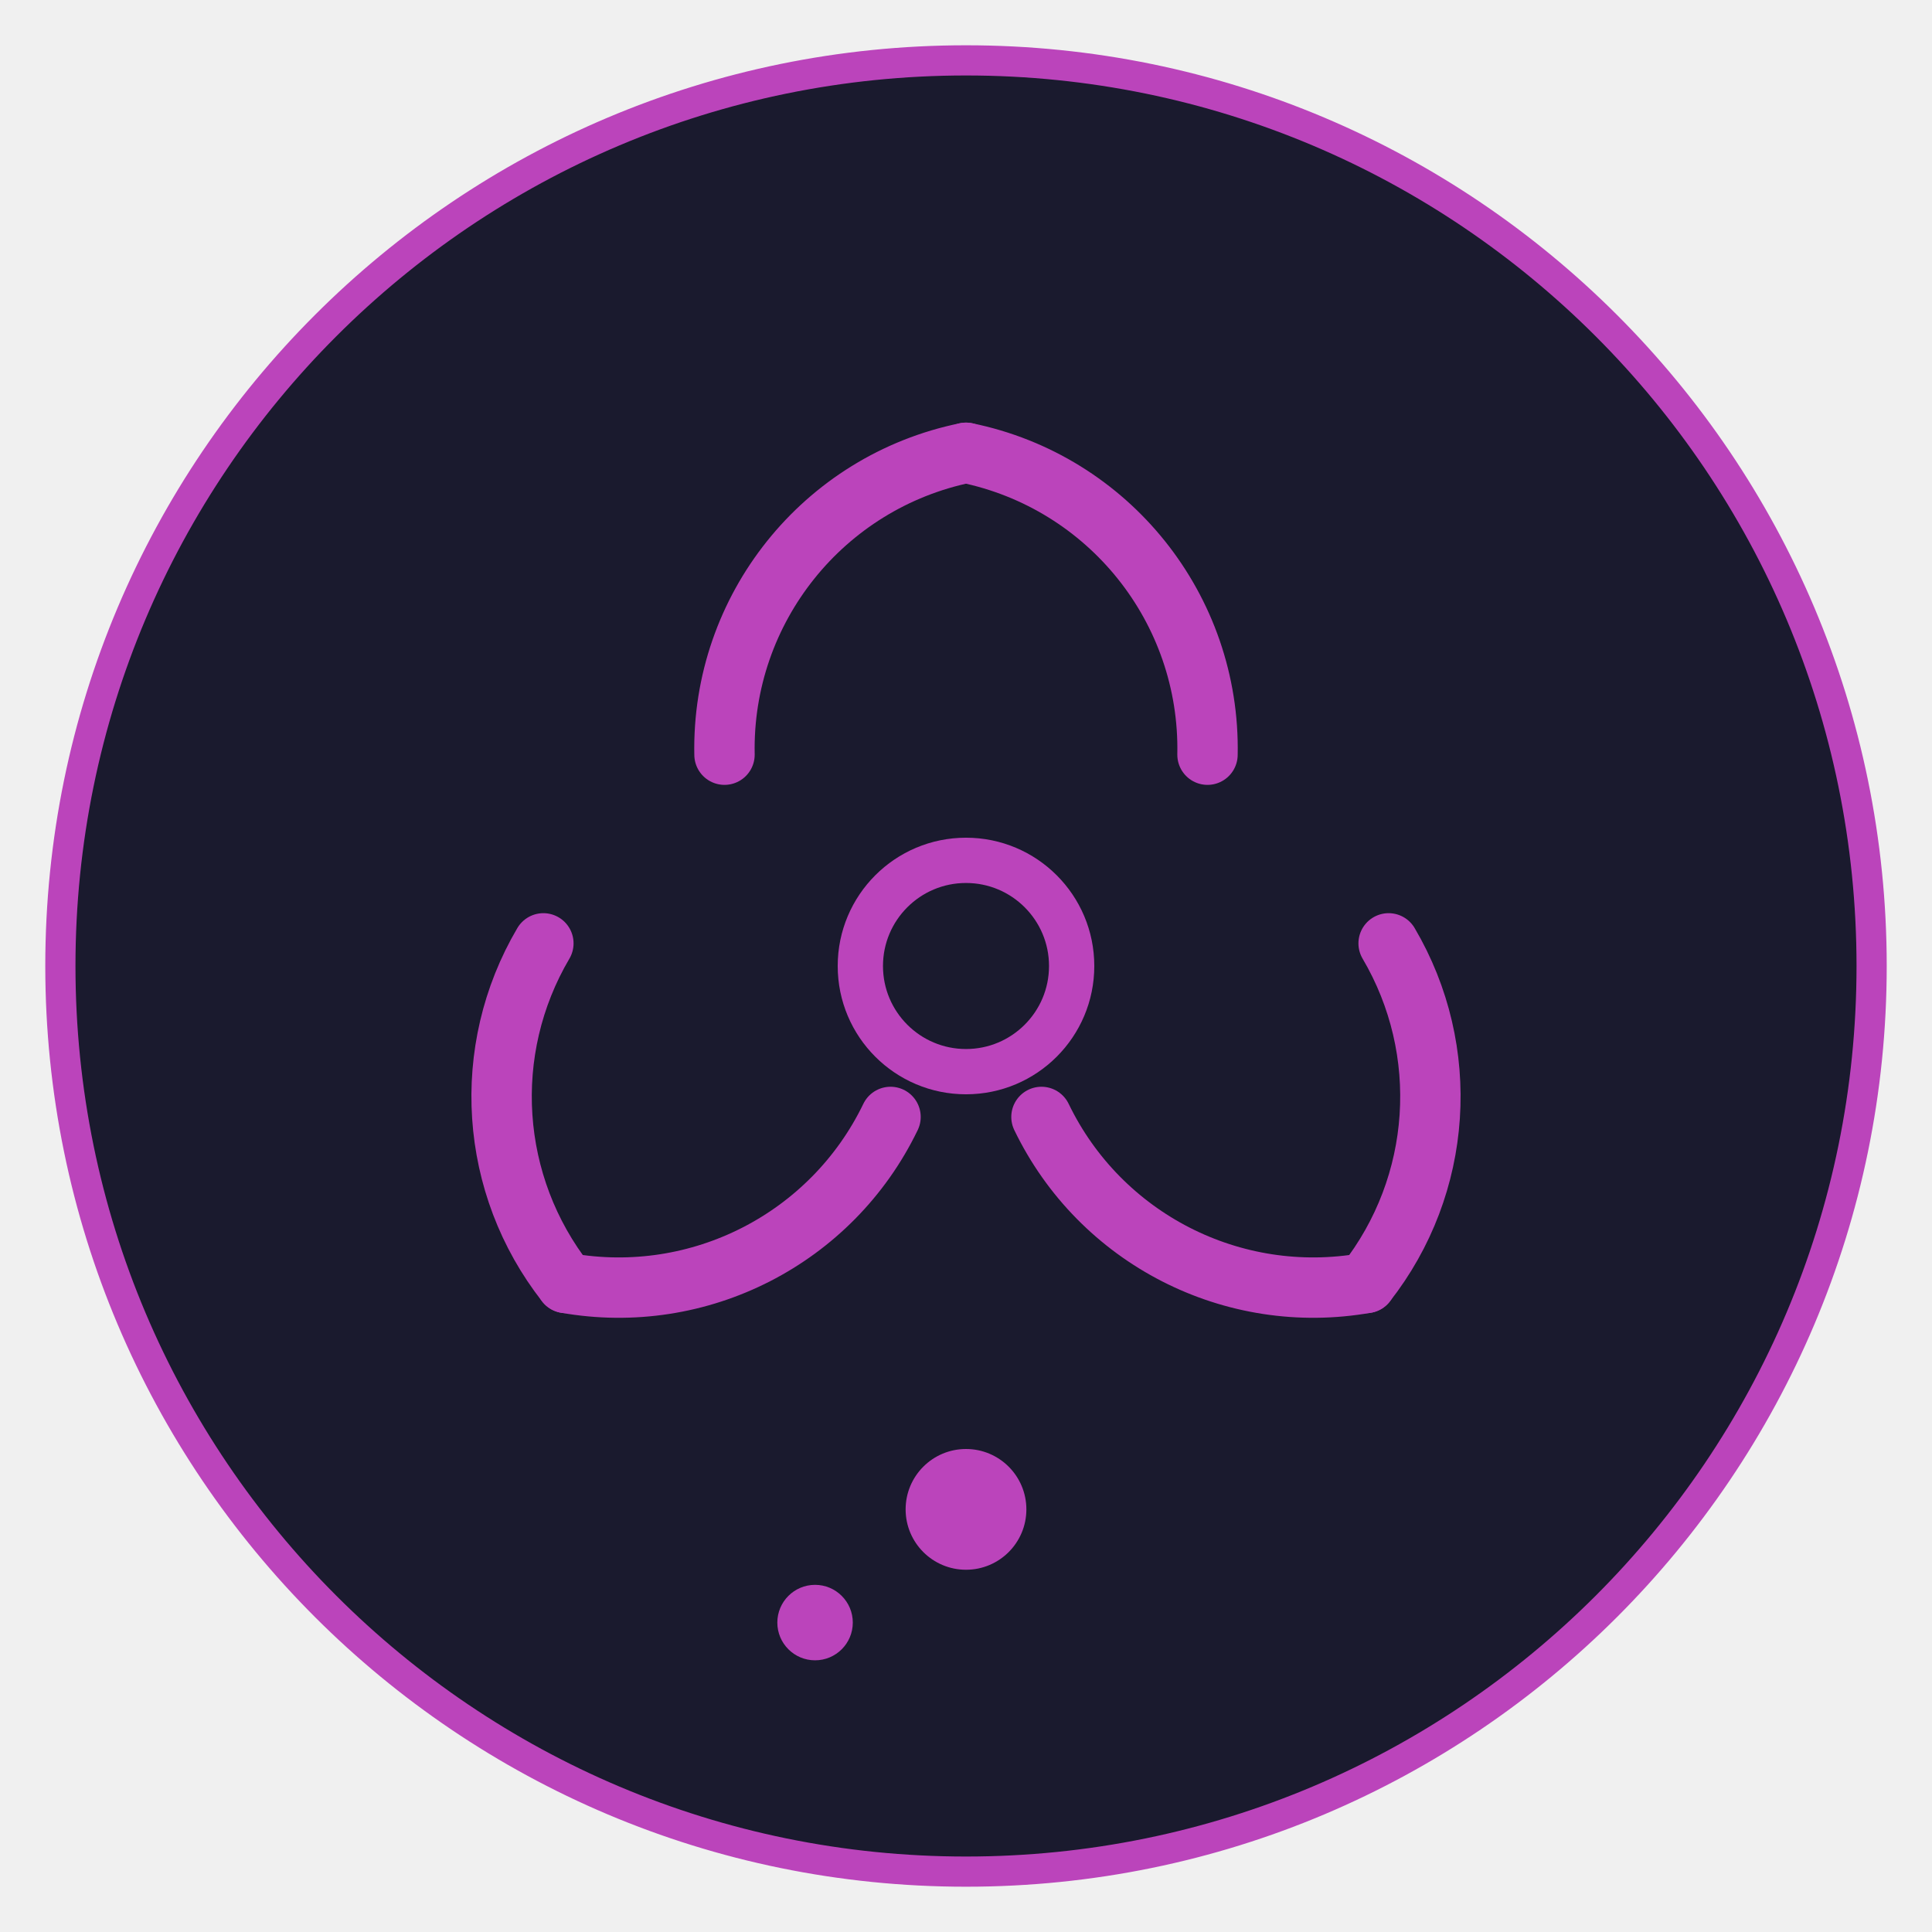
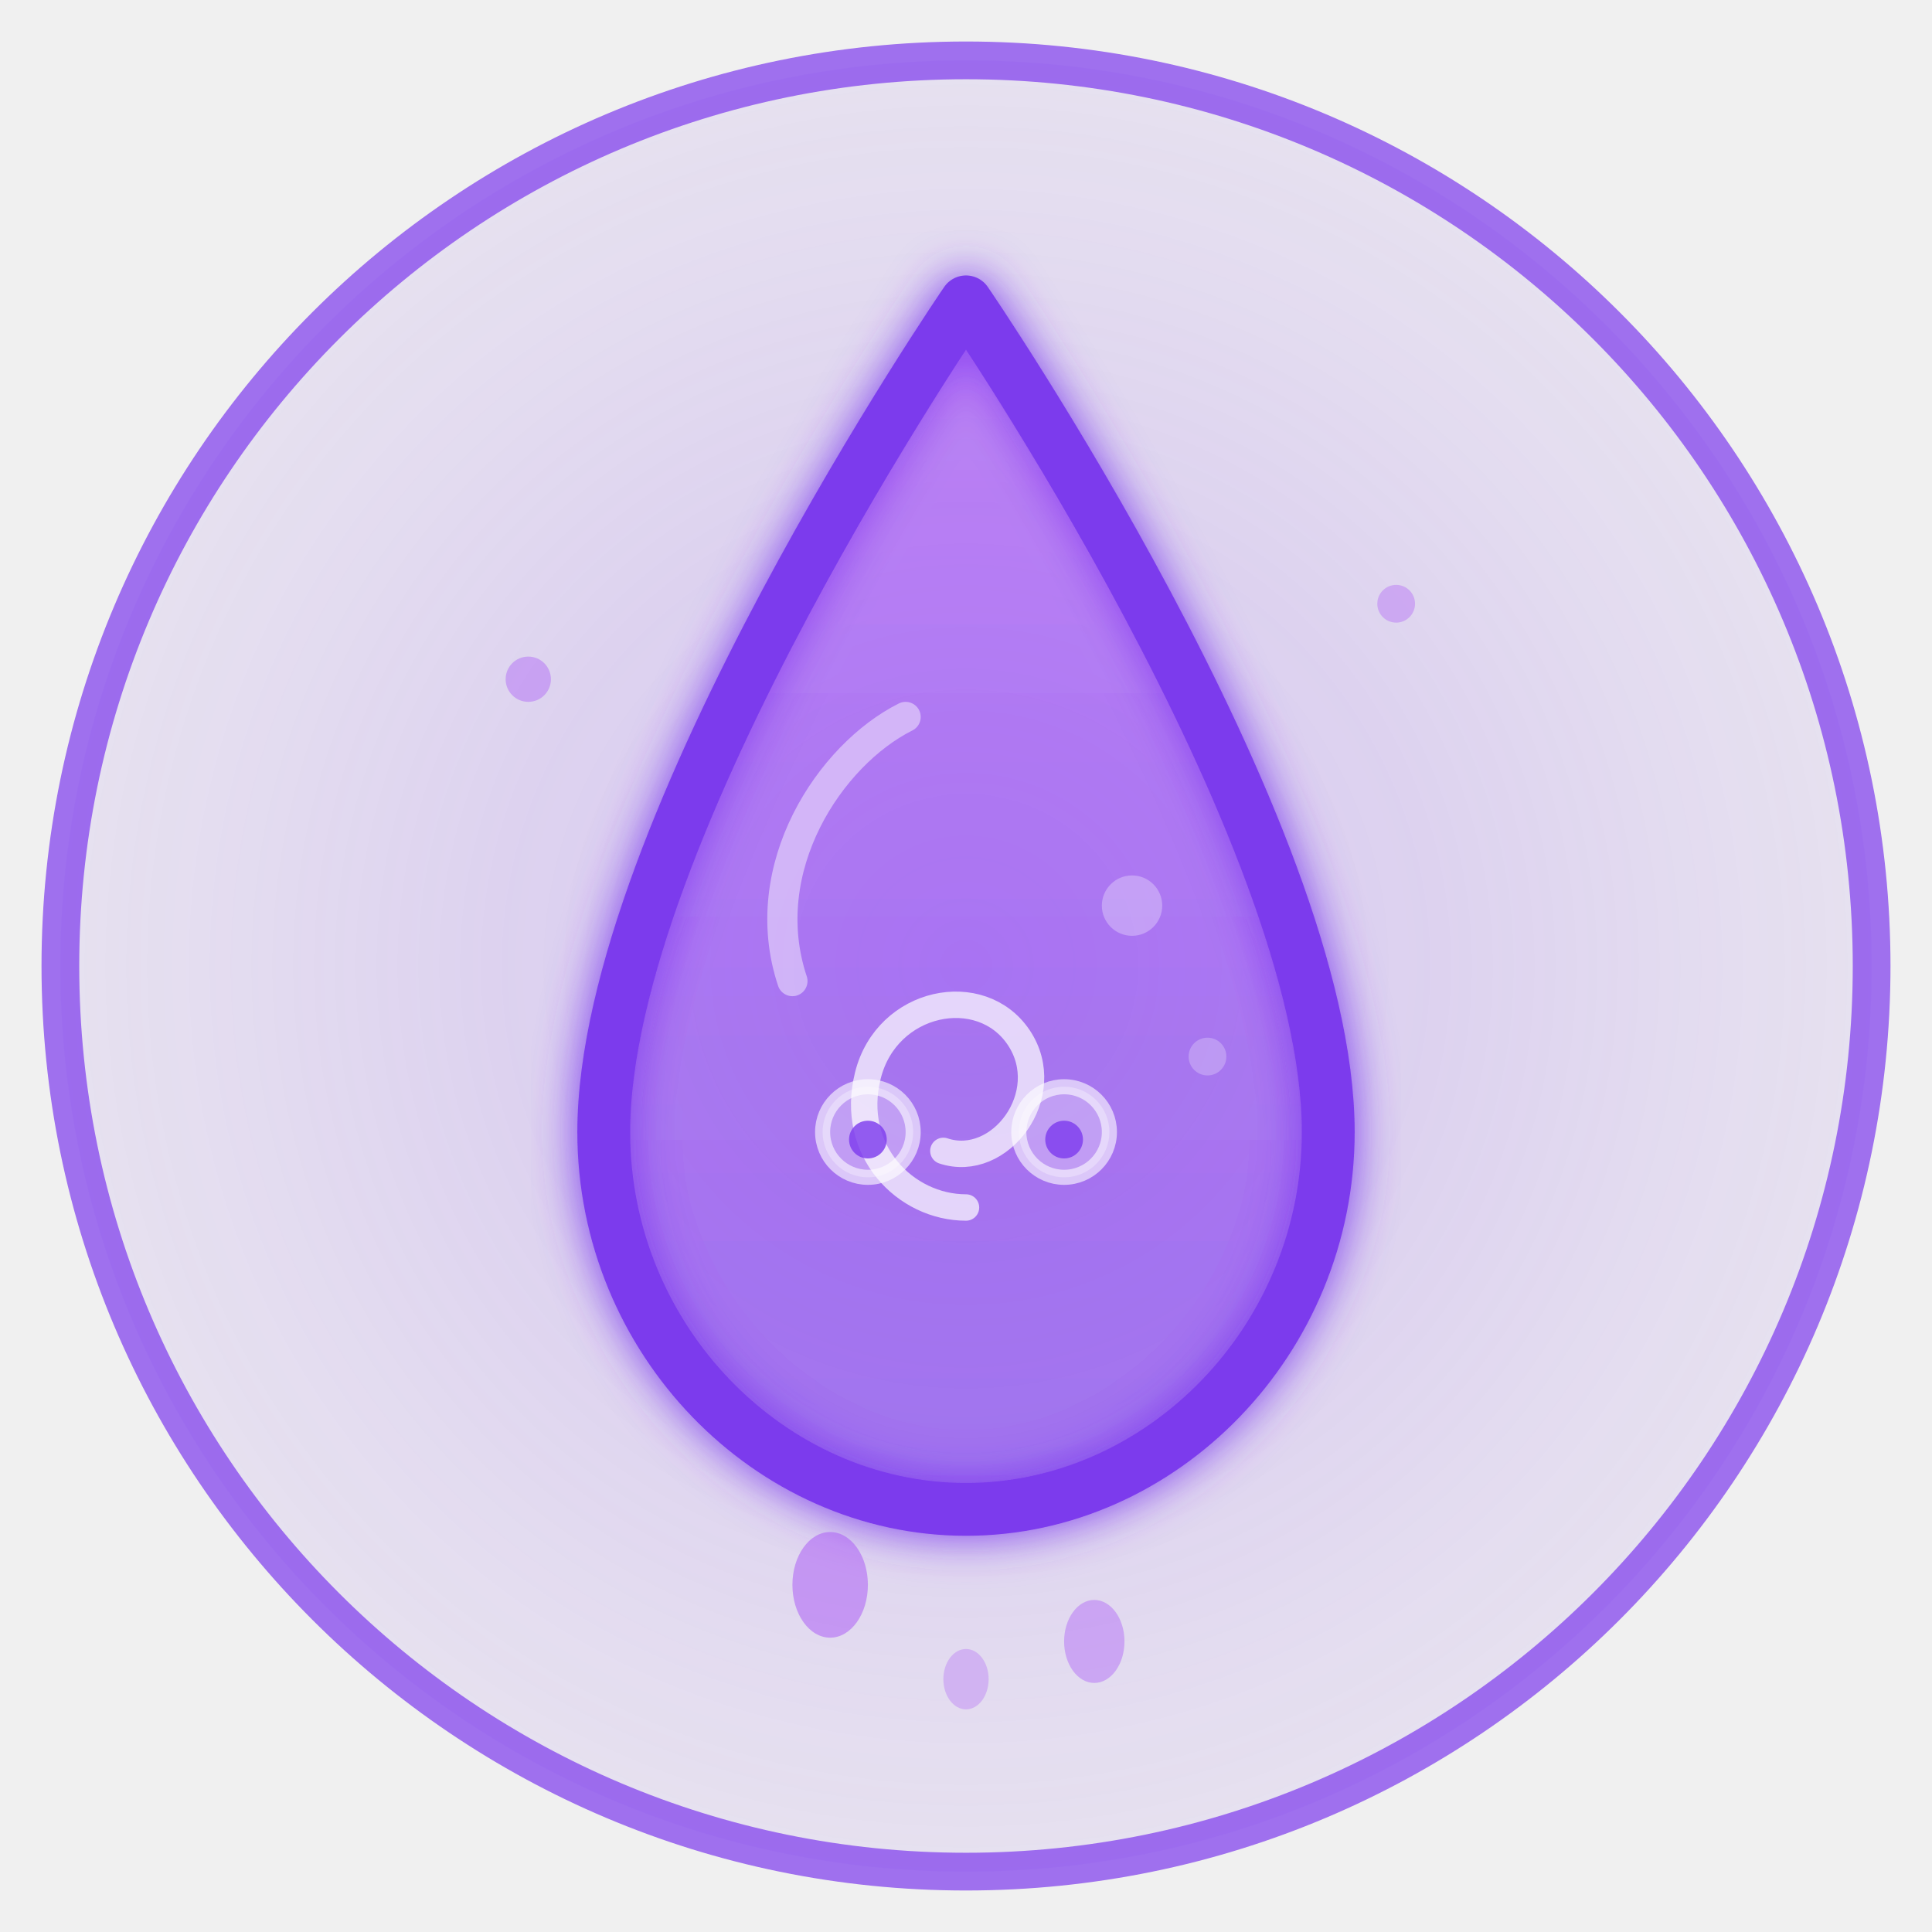
- <svg xmlns="http://www.w3.org/2000/svg" viewBox="0 0 256 256">
-   <circle cx="128" cy="128" r="120" fill="#1a1a2e" stroke="#bb44bb" stroke-width="4" />
-   <circle cx="128" cy="128" r="14" fill="none" stroke="#bb44bb" stroke-width="6" />
-   <path d="M128 60 A40 40 0 0 1 160 100" fill="none" stroke="#bb44bb" stroke-width="8" stroke-linecap="round" />
-   <path d="M128 60 A40 40 0 0 0 96 100" fill="none" stroke="#bb44bb" stroke-width="8" stroke-linecap="round" />
-   <path d="M75 170 A40 40 0 0 1 72 125" fill="none" stroke="#bb44bb" stroke-width="8" stroke-linecap="round" />
-   <path d="M75 170 A40 40 0 0 0 118 148" fill="none" stroke="#bb44bb" stroke-width="8" stroke-linecap="round" />
-   <path d="M181 170 A40 40 0 0 1 138 148" fill="none" stroke="#bb44bb" stroke-width="8" stroke-linecap="round" />
-   <path d="M181 170 A40 40 0 0 0 184 125" fill="none" stroke="#bb44bb" stroke-width="8" stroke-linecap="round" />
-   <circle cx="128" cy="200" r="8" fill="#bb44bb" />
-   <circle cx="108" cy="215" r="5" fill="#bb44bb" />
+ <svg xmlns="http://www.w3.org/2000/svg" viewBox="0 0 512 512">
+   <defs>
+     <radialGradient id="bg" cx="50%" cy="50%" r="50%">
+       <stop offset="0%" stop-color="#7c3aed" stop-opacity="0.25" />
+       <stop offset="100%" stop-color="#7c3aed" stop-opacity="0.08" />
+     </radialGradient>
+     <linearGradient id="dropGrad" x1="0" y1="0" x2="0" y2="1">
+       <stop offset="0%" stop-color="#a855f7" />
+       <stop offset="100%" stop-color="#7c3aed" />
+     </linearGradient>
+     <filter id="glow">
+       <feGaussianBlur stdDeviation="6" result="blur" />
+       <feMerge>
+         <feMergeNode in="blur" />
+         <feMergeNode in="SourceGraphic" />
+       </feMerge>
+     </filter>
+   </defs>
+   <circle cx="256" cy="256" r="240" fill="url(#bg)" stroke="#7c3aed" stroke-width="10" stroke-opacity="0.7" />
+   <path d="M256 80 C256 80 160 220 160 300 C160 355 204 400 256 400 C308 400 352 355 352 300 C352 220 256 80 256 80 Z" fill="url(#dropGrad)" fill-opacity="0.4" stroke="#7c3aed" stroke-width="14" stroke-linejoin="round" filter="url(#glow)" />
+   <path d="M210 260 C200 230 220 200 240 190" fill="none" stroke="white" stroke-width="8" stroke-opacity="0.45" stroke-linecap="round" />
+   <path d="M256 320 C240 320 225 305 230 285 C235 265 260 260 270 275 C280 290 265 310 250 305" fill="none" stroke="white" stroke-width="7" stroke-opacity="0.7" stroke-linecap="round" />
+   <circle cx="230" cy="300" r="12" fill="white" fill-opacity="0.3" stroke="white" stroke-width="4" stroke-opacity="0.6" />
+   <circle cx="282" cy="300" r="12" fill="white" fill-opacity="0.3" stroke="white" stroke-width="4" stroke-opacity="0.6" />
+   <circle cx="230" cy="302" r="5" fill="#7c3aed" fill-opacity="0.8" />
+   <circle cx="282" cy="302" r="5" fill="#7c3aed" fill-opacity="0.8" />
+   <ellipse cx="220" cy="420" rx="10" ry="14" fill="#a855f7" fill-opacity="0.5" />
+   <ellipse cx="290" cy="435" rx="8" ry="11" fill="#a855f7" fill-opacity="0.4" />
+   <ellipse cx="256" cy="445" rx="6" ry="8" fill="#a855f7" fill-opacity="0.3" />
+   <circle cx="300" cy="240" r="8" fill="white" fill-opacity="0.3" />
+   <circle cx="320" cy="280" r="5" fill="white" fill-opacity="0.25" />
+   <circle cx="140" cy="180" r="6" fill="#a855f7" fill-opacity="0.4" />
+   <circle cx="370" cy="160" r="5" fill="#a855f7" fill-opacity="0.35" />
</svg>
